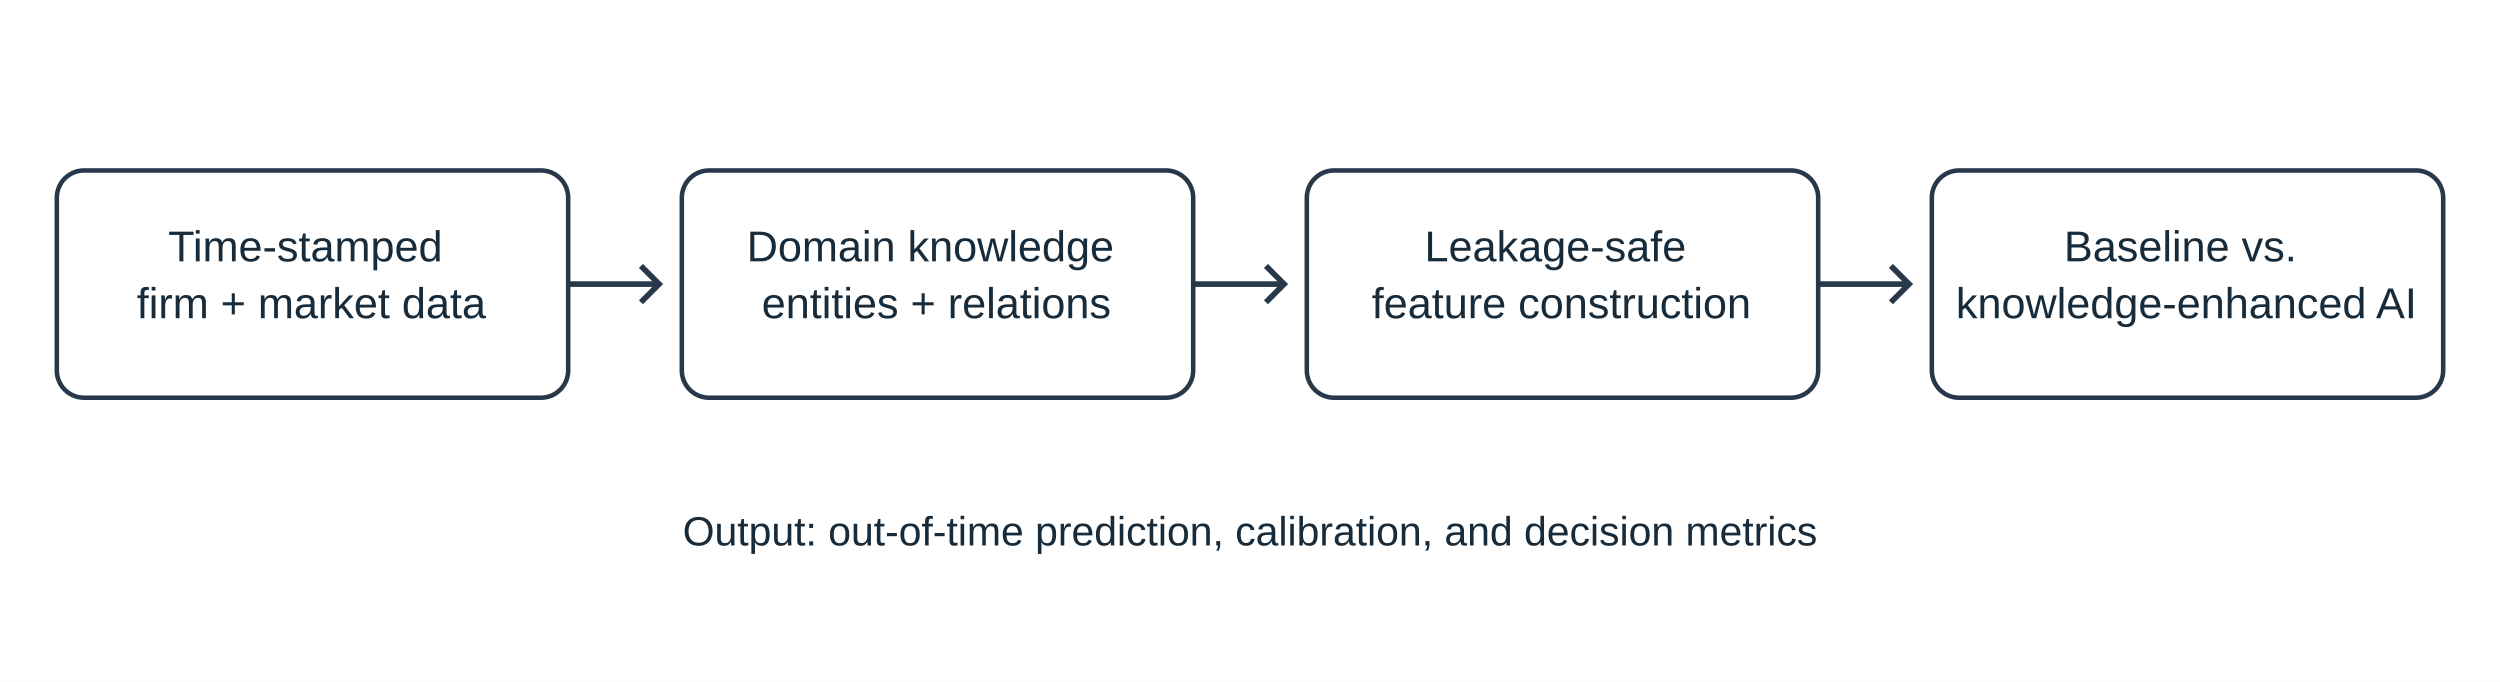
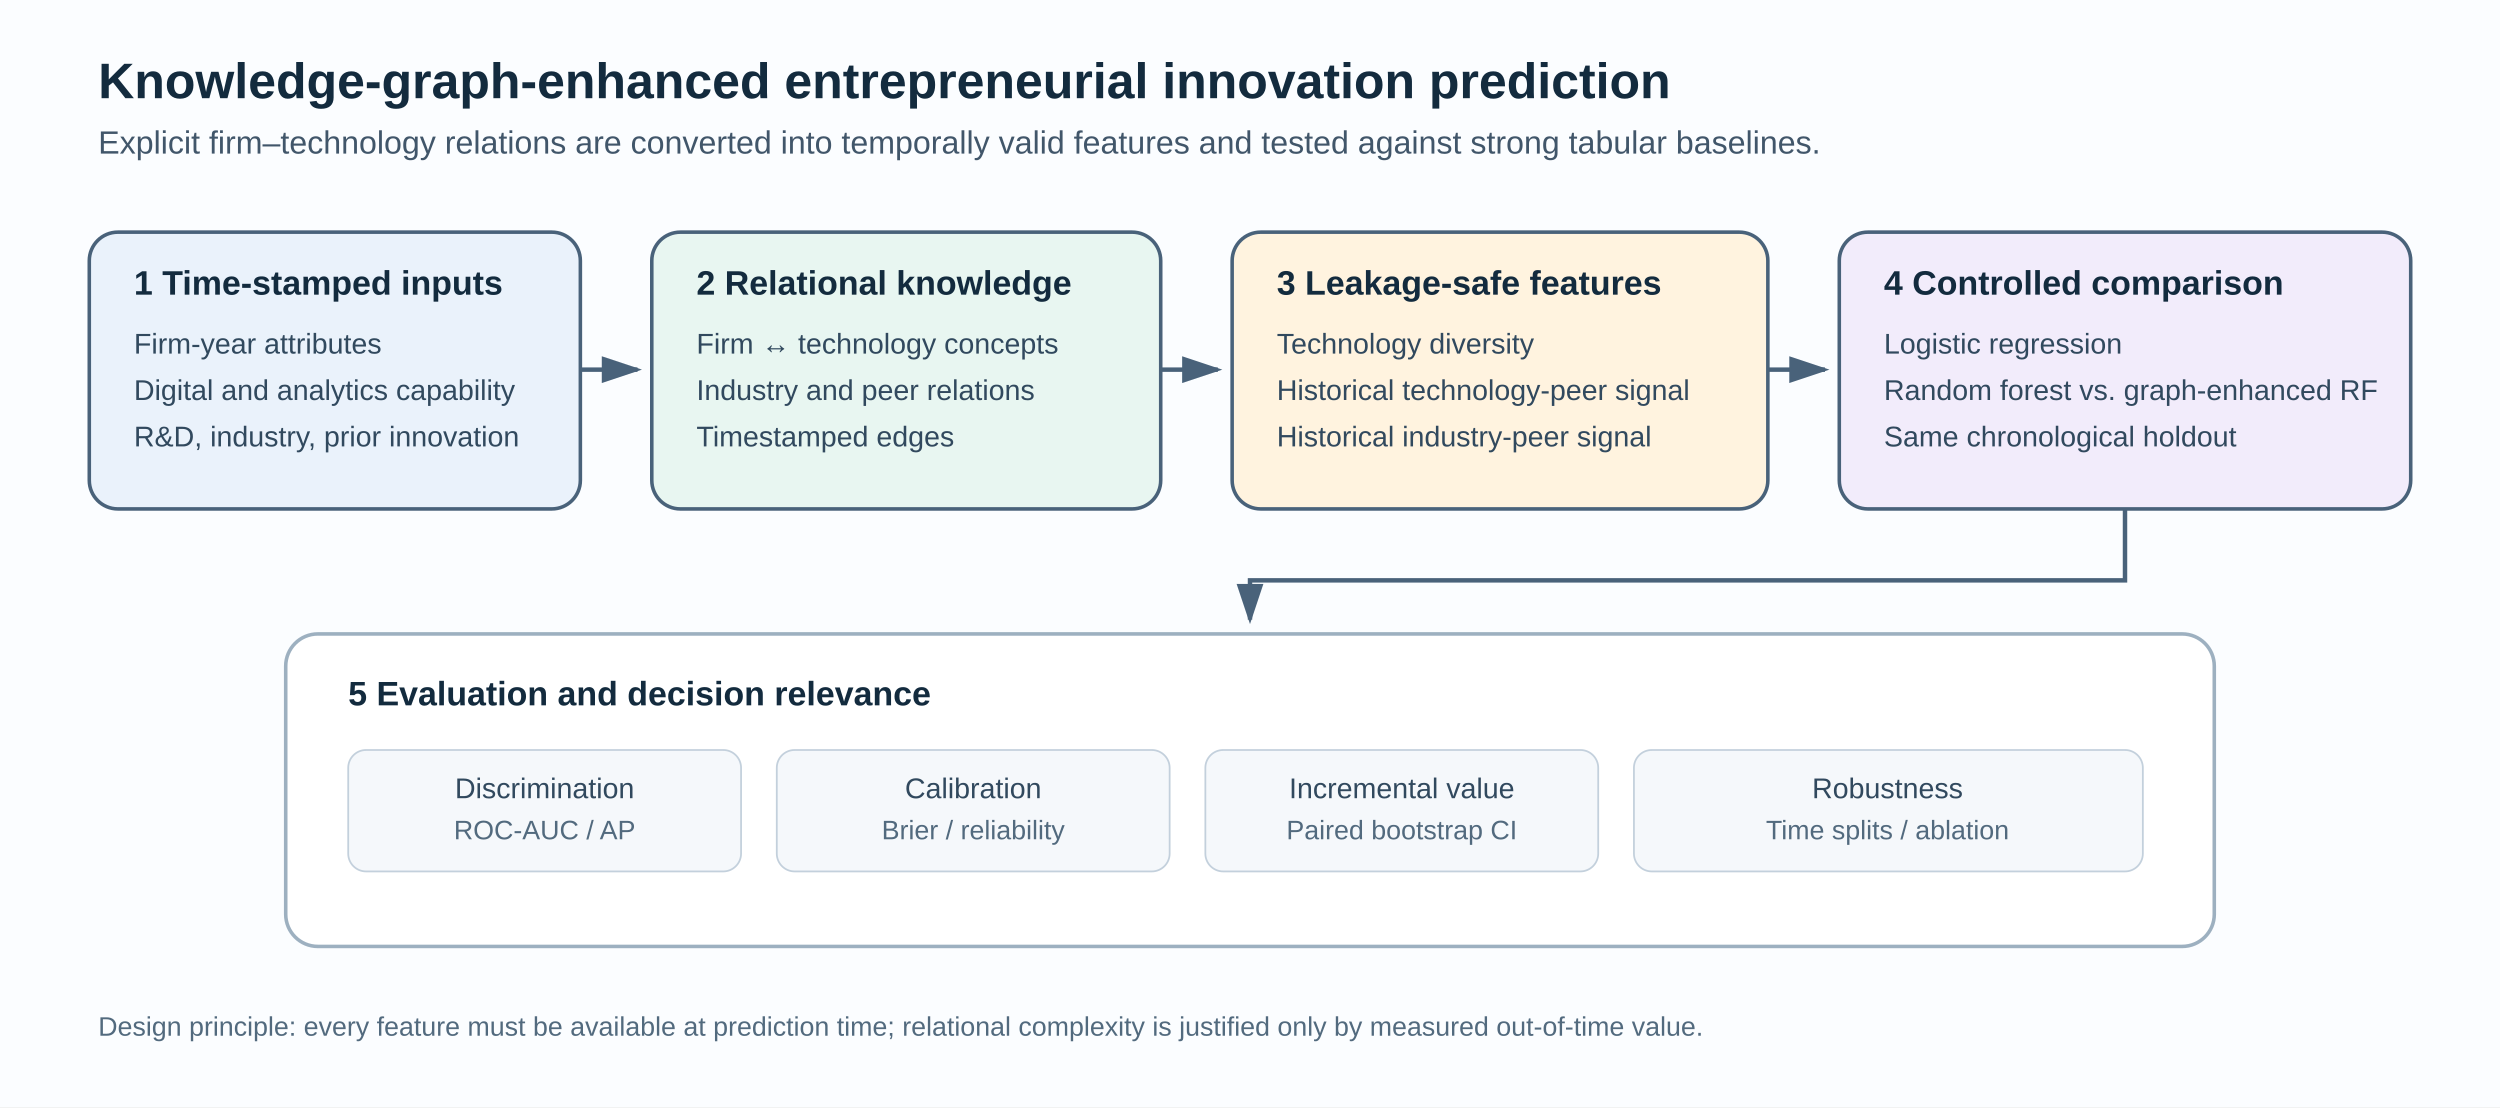
- <svg xmlns="http://www.w3.org/2000/svg" width="1100" height="300" viewBox="0 0 1100 300">
-   <rect width="1100" height="300" fill="white" />
-   <g fill="white" stroke="#26384a" stroke-width="2">
-     <rect x="25" y="75" width="225" height="100" rx="12" />
-     <rect x="300" y="75" width="225" height="100" rx="12" />
-     <rect x="575" y="75" width="225" height="100" rx="12" />
-     <rect x="850" y="75" width="225" height="100" rx="12" />
+ <svg xmlns="http://www.w3.org/2000/svg" width="1400" height="620" viewBox="0 0 1400 620">
+   <defs>
+     <marker id="arrow" markerWidth="10" markerHeight="10" refX="8" refY="3" orient="auto">
+       <path d="M0,0 L0,6 L9,3 z" fill="#49627a" />
+     </marker>
+     <style>.h{font:700 28px Arial;fill:#132b3e}.sub{font:18px Arial;fill:#41566a}.box{stroke:#49627a;stroke-width:2;rx:16}.head{font:700 19px Arial;fill:#132b3e}.body{font:16px Arial;fill:#31495e}.edge{stroke:#49627a;stroke-width:2.5;fill:none;marker-end:url(#arrow)}.small{font:15px Arial;fill:#526a7e}</style>
+   </defs>
+   <rect width="1400" height="620" fill="#fbfdff" />
+   <text x="55" y="55" class="h">Knowledge-graph-enhanced entrepreneurial innovation prediction</text>
+   <text x="55" y="86" class="sub">Explicit firm–technology relations are converted into temporally valid features and tested against strong tabular baselines.</text>
+   <rect x="50" y="130" width="275" height="155" fill="#eaf2fb" class="box" />
+   <text x="75" y="165" class="head">1  Time-stamped inputs</text>
+   <text x="75" y="198" class="body">Firm-year attributes</text>
+   <text x="75" y="224" class="body">Digital and analytics capability</text>
+   <text x="75" y="250" class="body">R&amp;D, industry, prior innovation</text>
+   <rect x="365" y="130" width="285" height="155" fill="#e8f6f1" class="box" />
+   <text x="390" y="165" class="head">2  Relational knowledge</text>
+   <text x="390" y="198" class="body">Firm ↔ technology concepts</text>
+   <text x="390" y="224" class="body">Industry and peer relations</text>
+   <text x="390" y="250" class="body">Timestamped edges</text>
+   <rect x="690" y="130" width="300" height="155" fill="#fff3df" class="box" />
+   <text x="715" y="165" class="head">3  Leakage-safe features</text>
+   <text x="715" y="198" class="body">Technology diversity</text>
+   <text x="715" y="224" class="body">Historical technology-peer signal</text>
+   <text x="715" y="250" class="body">Historical industry-peer signal</text>
+   <rect x="1030" y="130" width="320" height="155" fill="#f2ecfb" class="box" />
+   <text x="1055" y="165" class="head">4  Controlled comparison</text>
+   <text x="1055" y="198" class="body">Logistic regression</text>
+   <text x="1055" y="224" class="body">Random forest vs. graph-enhanced RF</text>
+   <text x="1055" y="250" class="body">Same chronological holdout</text>
+   <path d="M325 207 H357" class="edge" />
+   <path d="M650 207 H682" class="edge" />
+   <path d="M990 207 H1022" class="edge" />
+   <rect x="160" y="355" width="1080" height="175" fill="#fff" stroke="#9db0c0" stroke-width="2" rx="18" />
+   <text x="195" y="395" class="head">5  Evaluation and decision relevance</text>
+   <g>
+     <rect x="195" y="420" width="220" height="68" fill="#f5f8fb" stroke="#c3d0dc" rx="10" />
+     <text x="305" y="447" text-anchor="middle" class="body">Discrimination</text>
+     <text x="305" y="470" text-anchor="middle" class="small">ROC-AUC / AP</text>
+     <rect x="435" y="420" width="220" height="68" fill="#f5f8fb" stroke="#c3d0dc" rx="10" />
+     <text x="545" y="447" text-anchor="middle" class="body">Calibration</text>
+     <text x="545" y="470" text-anchor="middle" class="small">Brier / reliability</text>
+     <rect x="675" y="420" width="220" height="68" fill="#f5f8fb" stroke="#c3d0dc" rx="10" />
+     <text x="785" y="447" text-anchor="middle" class="body">Incremental value</text>
+     <text x="785" y="470" text-anchor="middle" class="small">Paired bootstrap CI</text>
+     <rect x="915" y="420" width="285" height="68" fill="#f5f8fb" stroke="#c3d0dc" rx="10" />
+     <text x="1057" y="447" text-anchor="middle" class="body">Robustness</text>
+     <text x="1057" y="470" text-anchor="middle" class="small">Time splits / ablation</text>
  </g>
-   <g fill="#172b3a" font-family="Arial,sans-serif" font-size="19" text-anchor="middle">
-     <text x="137" y="115">
-       <tspan x="137">Time-stamped</tspan>
-       <tspan x="137" dy="25">firm + market data</tspan>
-     </text>
-     <text x="412" y="115">
-       <tspan x="412">Domain knowledge</tspan>
-       <tspan x="412" dy="25">entities + relations</tspan>
-     </text>
-     <text x="687" y="115">
-       <tspan x="687">Leakage-safe</tspan>
-       <tspan x="687" dy="25">feature construction</tspan>
-     </text>
-     <text x="962" y="115">
-       <tspan x="962">Baseline vs.</tspan>
-       <tspan x="962" dy="25">knowledge-enhanced AI</tspan>
-     </text>
-     <text x="550" y="240" font-size="18">Output: out-of-time prediction, calibration, and decision metrics</text>
-   </g>
-   <g stroke="#26384a" stroke-width="2.5" fill="none">
-     <path d="M250 125 H290 M282 117 L290 125 L282 133" />
-     <path d="M525 125 H565 M557 117 L565 125 L557 133" />
-     <path d="M800 125 H840 M832 117 L840 125 L832 133" />
-   </g>
+   <path d="M1190 285 V325 H700 V347" class="edge" />
+   <text x="55" y="580" class="small">Design principle: every feature must be available at prediction time; relational complexity is justified only by measured out-of-time value.</text>
</svg>
